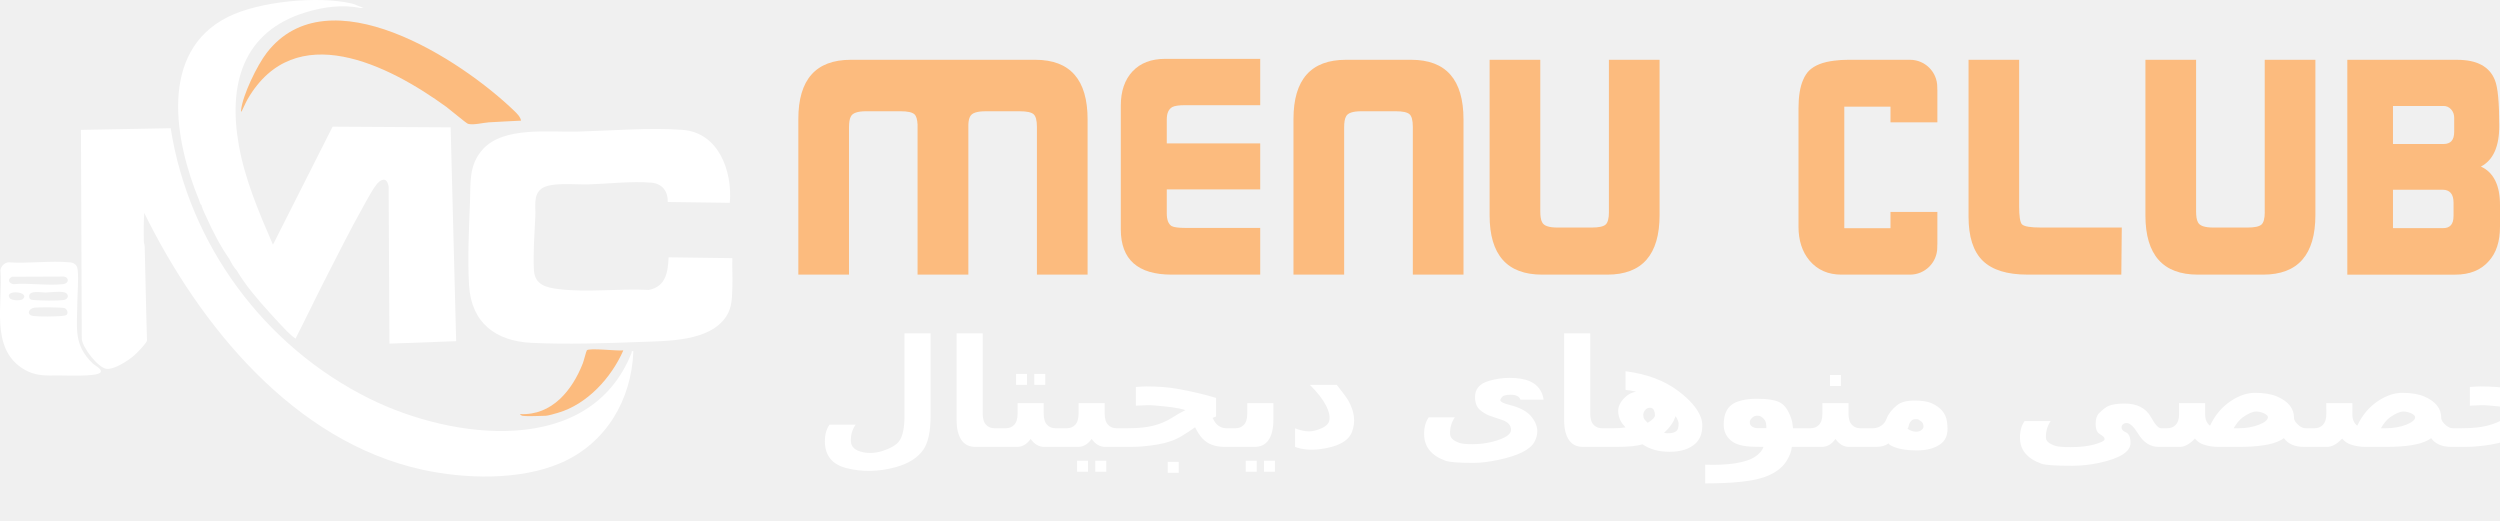
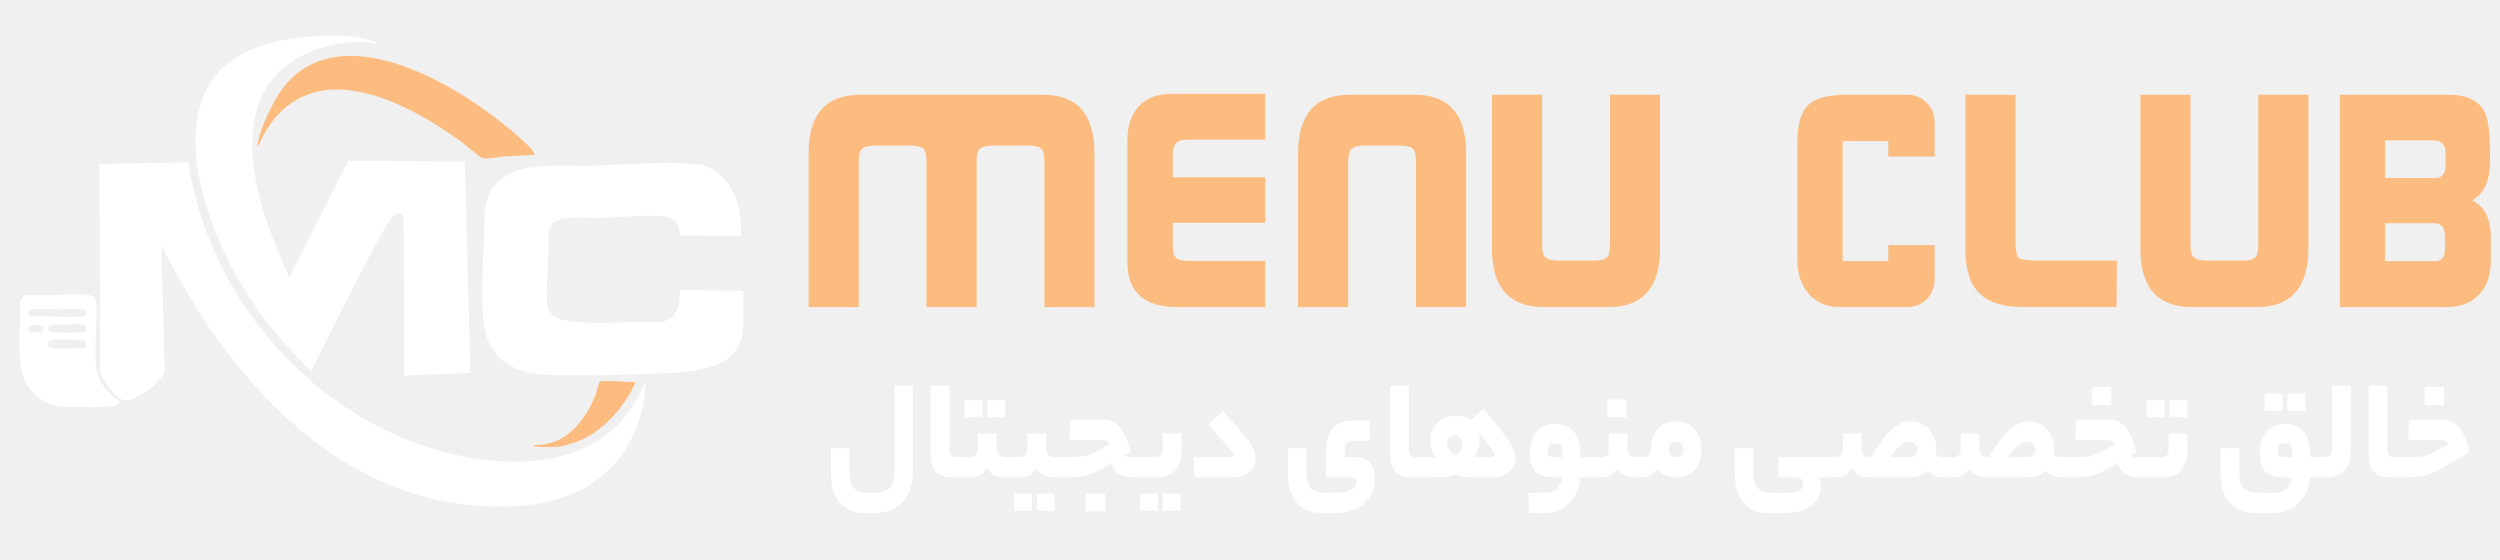
- <svg xmlns="http://www.w3.org/2000/svg" id="Layer_2" data-name="Layer 2" viewBox="0 0 1080 224.94">
+ <svg xmlns="http://www.w3.org/2000/svg" xmlns:xlink="http://www.w3.org/1999/xlink" version="1.1" viewBox="-8.47 418.82 1092.47 244.50">
  <defs>
-     <style>
-       .cls-1, .cls-2 {
-         fill: #fff;
-       }
- 
-       .cls-3 {
-         fill: #fcbb7e;
-       }
- 
-       .cls-2 {
-         font-family: YekanBakh-Heavy, 'Yekan Bakh';
-         font-size: 64.55px;
-         font-weight: 800;
-       }
-     </style>
+     <clipPath id="clip_1">
+       <path transform="matrix(1,0,0,-1,0,1080)" d="M0 1080H1080V0H0Z" />
+     </clipPath>
+     <clipPath id="clip_2">
+       <path transform="matrix(1,0,0,-1,0,1080)" d="M0 1080H1080V0H0Z" />
+     </clipPath>
+     <clipPath id="clip_3">
+       <path transform="matrix(1,0,0,-1,0,1080)" d="M0 1080H1080V0H0Z" />
+     </clipPath>
+     <clipPath id="clip_4">
+       <path transform="matrix(1,0,0,-1,0,1080)" d="M0 1080H1080V0H0Z" />
+     </clipPath>
+     <path id="font_5_151" d="M.599 .028C.599-.011 .593-.046 .581-.079 .57-.112 .553-.141 .531-.165 .509-.189 .482-.208 .451-.221 .42-.235 .385-.242 .346-.242H.28C.205-.242 .147-.219 .106-.173 .065-.127 .044-.064 .044 .016V.198H.17V.022C.17 .003 .172-.015 .176-.031 .18-.046 .187-.059 .197-.07 .206-.082 .219-.09 .235-.096 .252-.102 .272-.105 .297-.105H.341C.367-.105 .389-.101 .406-.094 .423-.087 .436-.078 .446-.065 .456-.053 .463-.039 .467-.023 .471-.007 .473 .01 .473 .028V.62H.599V.028Z" />
+     <path id="font_5_320" d="M.203 0C.184 0 .165 .002 .148 .007 .131 .012 .115 .021 .102 .033 .089 .045 .079 .061 .071 .08 .064 .1 .06 .125 .06 .154V.62H.187V.187C.187 .154 .202 .137 .231 .137H.258C.273 .137 .28 .115 .28 .071 .28 .024 .273 0 .258 0H.203Z" />
+     <path id="font_5_327" d="M0 0V0M.066 .137C.085 .137 .099 .141 .108 .15 .117 .16 .121 .174 .121 .193V.297H.248V.193C.248 .174 .254 .16 .266 .15 .278 .141 .294 .137 .313 .137H.335C.35 .137 .358 .115 .358 .071 .358 .024 .35 0 .335 0H.308C.283 0 .26 .004 .238 .011 .217 .019 .199 .036 .182 .061 .165 .036 .147 .019 .128 .011 .109 .004 .088 0 .066 0H0C-.009 0-.015 .005-.018 .016-.021 .028-.022 .044-.022 .066-.022 .091-.021 .11-.018 .12-.015 .131-.009 .137 0 .137H.066M.307 .407H.186V.523H.307V.407M.153 .407H.032V.523H.153V.407Z" />
+     <path id="font_5_302" d="M0 0V0M.066 .137C.085 .137 .099 .141 .108 .15 .117 .16 .121 .174 .121 .193V.297H.248V.193C.248 .174 .254 .16 .266 .15 .278 .141 .294 .137 .313 .137H.335C.35 .137 .358 .115 .358 .071 .358 .024 .35 0 .335 0H.308C.283 0 .26 .004 .238 .011 .217 .019 .199 .036 .182 .061 .165 .036 .147 .019 .128 .011 .109 .004 .088 0 .066 0H0C-.009 0-.015 .005-.018 .016-.021 .028-.022 .044-.022 .066-.022 .091-.021 .11-.018 .12-.015 .131-.009 .137 0 .137H.066M.307-.225H.186V-.109H.307V-.225M.153-.225H.032V-.109H.153V-.225Z" />
+     <path id="font_5_333" d="M0 0V0M.444 .147C.452 .142 .461 .139 .471 .138 .482 .137 .493 .137 .506 .137H.555C.564 .137 .569 .132 .572 .121 .575 .11 .577 .094 .577 .071 .577 .046 .575 .028 .572 .017 .569 .006 .564 0 .555 0H.501C.478 0 .459 .002 .443 .007 .427 .012 .413 .018 .402 .027 .391 .036 .381 .046 .374 .057 .367 .069 .361 .082 .356 .096L.286 .055C.267 .044 .248 .034 .23 .027 .212 .02 .193 .015 .173 .011 .153 .007 .131 .004 .108 .003 .085 .001 .058 0 .028 0H0C-.009 0-.015 .005-.018 .016-.021 .028-.022 .044-.022 .066-.022 .091-.021 .11-.018 .12-.015 .131-.009 .137 0 .137H.033C.058 .137 .08 .137 .1 .137 .119 .138 .137 .139 .153 .141 .17 .143 .185 .146 .199 .151 .214 .156 .228 .162 .243 .17L.341 .226C.337 .231 .333 .236 .33 .239 .327 .243 .323 .246 .318 .248 .313 .25 .308 .251 .301 .252 .294 .253 .286 .253 .275 .253H.071L.077 .391H.297C.316 .391 .335 .388 .354 .382 .372 .376 .389 .365 .405 .348 .421 .332 .436 .31 .449 .281 .463 .252 .475 .215 .484 .17L.444 .147M.314-.23H.182V-.109H.314V-.23Z" />
+     <path id="font_5_301" d="M0 0V0M.094 .137C.113 .137 .127 .141 .135 .15 .144 .16 .148 .174 .148 .193V.297H.275V.182C.275 .121 .26 .076 .231 .046 .202 .015 .16 0 .105 0H0C-.009 0-.015 .005-.018 .016-.021 .028-.022 .044-.022 .066-.022 .091-.021 .11-.018 .12-.015 .131-.009 .137 0 .137H.094M.269-.225H.148V-.109H.269V-.225M.115-.225H-.006V-.109H.115V-.225Z" />
+     <path id="font_5_135" d="M.396 .258C.415 .237 .428 .215 .438 .194 .447 .173 .451 .152 .451 .132 .451 .114 .448 .097 .441 .081 .435 .065 .426 .051 .413 .039 .4 .027 .383 .017 .364 .01 .345 .003 .322 0 .297 0H.038L.033 .137H.275C.292 .137 .301 .143 .301 .156 .301 .163 .298 .169 .291 .176L.132 .358 .231 .451 .396 .258Z" />
+     <path id="font_5_5" d="" />
+     <path id="font_5_199" d="M.044 0V0M.352-.105C.405-.105 .443-.098 .468-.085 .493-.072 .506-.055 .506-.033 .506-.011 .495 0 .473 0H.302V.204C.302 .23 .306 .254 .314 .276 .322 .298 .334 .317 .349 .333 .364 .35 .383 .362 .405 .371 .427 .38 .452 .385 .479 .385H.594L.599 .248H.479C.446 .248 .429 .231 .429 .198V.137H.495C.547 .137 .583 .124 .602 .098 .622 .072 .632 .036 .632-.011 .632-.044 .626-.075 .613-.103 .6-.131 .581-.155 .558-.176 .535-.197 .507-.213 .474-.225 .442-.236 .407-.242 .369-.242H.28C.205-.242 .147-.219 .106-.173 .065-.127 .044-.064 .044 .016V.198H.17V.022C.17 .003 .172-.015 .176-.031 .18-.046 .187-.059 .197-.07 .206-.082 .219-.09 .235-.096 .252-.102 .272-.105 .297-.105H.352Z" />
+     <path id="font_5_385" d="M.24 .286C.225 .286 .212 .281 .202 .271 .192 .261 .187 .248 .187 .231 .187 .218 .191 .203 .2 .188 .209 .173 .223 .159 .242 .148 .261 .159 .274 .173 .281 .188 .288 .203 .291 .218 .291 .231 .291 .248 .286 .261 .276 .271 .267 .281 .255 .286 .24 .286M0 0C-.009 0-.015 .005-.018 .016-.021 .028-.022 .044-.022 .066-.022 .091-.021 .11-.018 .12-.015 .131-.009 .137 0 .137H.11C.096 .156 .086 .176 .08 .195 .074 .214 .071 .234 .071 .253 .071 .275 .075 .296 .083 .316 .091 .336 .103 .353 .118 .368 .133 .384 .152 .396 .173 .404 .195 .413 .22 .418 .248 .418 .275 .418 .299 .413 .319 .404 .339 .395 .355 .382 .368 .367 .382 .352 .391 .334 .397 .315 .404 .296 .407 .277 .407 .258 .407 .233 .403 .211 .396 .191 .39 .172 .38 .154 .369 .137H.484C.501 .137 .51 .143 .51 .156 .51 .159 .509 .163 .507 .166 .506 .169 .502 .175 .497 .182L.341 .38 .435 .468 .594 .264C.614 .239 .628 .215 .636 .194 .645 .173 .649 .152 .649 .132 .649 .114 .646 .097 .639 .081 .633 .065 .624 .051 .611 .039 .598 .027 .581 .017 .562 .01 .543 .003 .52 0 .495 0H.385C.354 0 .327 .002 .303 .005 .28 .008 .261 .013 .248 .022 .238 .017 .226 .013 .212 .01 .199 .007 .185 .004 .171 .003 .156 .002 .142 .001 .128 .001 .115 0 .103 0 .094 0H0Z" />
+     <path id="font_5_387" d="M.143-.105C.188-.105 .22-.095 .239-.074 .258-.054 .27-.029 .273 0H.226C.191 0 .163 .004 .141 .011 .119 .018 .102 .029 .089 .044 .076 .059 .068 .076 .062 .097 .057 .118 .055 .143 .055 .17 .055 .196 .059 .221 .066 .244 .073 .268 .084 .289 .098 .306 .113 .323 .131 .337 .152 .348 .174 .358 .199 .363 .228 .363 .251 .363 .272 .359 .292 .352 .313 .345 .331 .333 .346 .317 .361 .301 .373 .28 .382 .254 .391 .228 .396 .196 .396 .159V.137H.468C.483 .137 .49 .115 .49 .071 .49 .024 .483 0 .468 0H.395C.393-.033 .386-.064 .374-.093 .362-.122 .345-.148 .324-.17 .303-.192 .278-.21 .248-.223 .218-.236 .185-.242 .148-.242H.05L.044-.105H.143M.176 .18C.176 .164 .179 .153 .186 .146 .194 .14 .207 .137 .226 .137H.275V.165C.275 .19 .271 .208 .262 .217 .254 .226 .241 .231 .224 .231 .192 .231 .176 .214 .176 .18Z" />
+     <path id="font_5_383" d="M0 0V0M.066 .137C.085 .137 .099 .141 .108 .15 .117 .16 .121 .174 .121 .193V.297H.248V.193C.248 .174 .254 .16 .266 .15 .278 .141 .294 .137 .313 .137H.335C.35 .137 .358 .115 .358 .071 .358 .024 .35 0 .335 0H.308C.283 0 .26 .004 .238 .011 .217 .019 .199 .036 .182 .061 .165 .036 .147 .019 .128 .011 .109 .004 .088 0 .066 0H0C-.009 0-.015 .005-.018 .016-.021 .028-.022 .044-.022 .066-.022 .091-.021 .11-.018 .12-.015 .131-.009 .137 0 .137H.066M.242 .407H.11V.528H.242V.407Z" />
+     <path id="font_5_379" d="M.005 .137C.025 .137 .041 .14 .053 .147 .065 .155 .071 .168 .071 .187V.198C.071 .224 .075 .248 .083 .27 .091 .293 .102 .312 .117 .328 .132 .344 .15 .357 .171 .366 .192 .375 .216 .38 .242 .38 .269 .38 .294 .375 .315 .366 .336 .357 .354 .344 .368 .327 .383 .311 .394 .291 .401 .268 .409 .245 .413 .22 .413 .193 .413 .132 .397 .084 .367 .05 .336 .017 .294 0 .242 0 .216 0 .191 .005 .167 .016 .142 .027 .124 .042 .113 .061 .1 .038 .084 .022 .064 .013 .044 .004 .024 0 .005 0H0C-.009 0-.015 .005-.018 .016-.021 .028-.022 .044-.022 .066-.022 .091-.021 .11-.018 .12-.015 .131-.009 .137 0 .137H.005M.291 .187C.291 .201 .288 .214 .281 .225 .274 .236 .261 .242 .242 .242 .223 .242 .21 .236 .203 .225 .196 .214 .193 .201 .193 .187 .193 .154 .209 .137 .242 .137 .275 .137 .291 .154 .291 .187Z" />
+     <path id="font_5_300" d="M.044 0V0M.374-.105C.4-.105 .421-.104 .438-.102 .456-.099 .469-.096 .479-.091 .489-.086 .496-.08 .5-.072 .504-.065 .506-.055 .506-.044 .506-.033 .503-.022 .496-.013 .49-.004 .479 0 .462 0H.335L.341 .137H.682C.697 .137 .704 .115 .704 .071 .704 .024 .697 0 .682 0H.605C.62-.01 .627-.032 .627-.066 .627-.084 .623-.103 .615-.124 .606-.145 .593-.164 .574-.181 .556-.198 .532-.213 .502-.225 .472-.236 .435-.242 .391-.242H.28C.205-.242 .147-.219 .106-.173 .065-.127 .044-.064 .044 .016V.198H.17V.022C.17 .003 .172-.015 .176-.031 .18-.046 .187-.059 .197-.07 .206-.082 .219-.09 .235-.096 .252-.102 .272-.105 .297-.105H.374Z" />
+     <path id="font_5_352" d="M.286 .137C.333 .22 .377 .281 .42 .32 .463 .36 .506 .38 .55 .38 .577 .38 .602 .375 .624 .365 .646 .356 .664 .342 .679 .325 .694 .308 .706 .287 .714 .263 .722 .24 .726 .214 .726 .187 .726 .174 .725 .161 .723 .148 .734 .143 .746 .139 .757 .138 .767 .137 .778 .137 .787 .137H.798C.813 .137 .82 .115 .82 .071 .82 .024 .813 0 .798 0H.787C.779 0 .77 0 .761 .001 .752 .001 .743 .002 .733 .005 .723 .008 .713 .012 .702 .018 .691 .024 .68 .032 .668 .043 .653 .03 .635 .019 .615 .011 .594 .004 .571 0 .544 0H.28C.255 0 .232 .004 .211 .011 .19 .019 .171 .036 .154 .061 .137 .036 .119 .019 .1 .011 .081 .004 .06 0 .038 0H0C-.009 0-.015 .005-.018 .016-.021 .028-.022 .044-.022 .066-.022 .091-.021 .11-.018 .12-.015 .131-.009 .137 0 .137H.038C.075 .137 .094 .156 .094 .193V.297H.22V.193C.22 .174 .226 .16 .238 .15 .251 .141 .267 .137 .286 .137M.599 .187C.599 .192 .598 .198 .596 .204 .594 .211 .59 .217 .585 .223 .581 .228 .574 .233 .566 .236 .559 .24 .55 .242 .539 .242 .522 .242 .504 .234 .484 .219 .464 .203 .44 .176 .413 .137H.55C.567 .137 .579 .142 .587 .151 .595 .161 .599 .173 .599 .187Z" />
+     <path id="font_5_339" d="M0 0V0M.444 .147C.452 .142 .461 .139 .471 .138 .482 .137 .493 .137 .506 .137H.555C.564 .137 .569 .132 .572 .121 .575 .11 .577 .094 .577 .071 .577 .046 .575 .028 .572 .017 .569 .006 .564 0 .555 0H.501C.478 0 .459 .002 .443 .007 .427 .012 .413 .018 .402 .027 .391 .036 .381 .046 .374 .057 .367 .069 .361 .082 .356 .096L.286 .055C.267 .044 .248 .034 .23 .027 .212 .02 .193 .015 .173 .011 .153 .007 .131 .004 .108 .003 .085 .001 .058 0 .028 0H0C-.009 0-.015 .005-.018 .016-.021 .028-.022 .044-.022 .066-.022 .091-.021 .11-.018 .12-.015 .131-.009 .137 0 .137H.033C.058 .137 .08 .137 .1 .137 .119 .138 .137 .139 .153 .141 .17 .143 .185 .146 .199 .151 .214 .156 .228 .162 .243 .17L.341 .226C.337 .231 .333 .236 .33 .239 .327 .243 .323 .246 .318 .248 .313 .25 .308 .251 .301 .252 .294 .253 .286 .253 .275 .253H.071L.077 .391H.297C.316 .391 .335 .388 .354 .382 .372 .376 .389 .365 .405 .348 .421 .332 .436 .31 .449 .281 .463 .252 .475 .215 .484 .17L.444 .147M.314 .49H.182V.611H.314V.49Z" />
+     <path id="font_5_326" d="M0 0V0M.094 .137C.113 .137 .127 .141 .135 .15 .144 .16 .148 .174 .148 .193V.297H.275V.182C.275 .121 .26 .076 .231 .046 .202 .015 .16 0 .105 0H0C-.009 0-.015 .005-.018 .016-.021 .028-.022 .044-.022 .066-.022 .091-.021 .11-.018 .12-.015 .131-.009 .137 0 .137H.094M.274 .407H.153V.523H.274V.407M.12 .407H-.001V.523H.12V.407Z" />
+     <path id="font_5_371" d="M.648 0C.646-.033 .639-.064 .627-.093 .615-.122 .598-.148 .577-.17 .557-.192 .531-.21 .501-.223 .472-.236 .439-.242 .402-.242H.28C.205-.242 .147-.219 .106-.173 .065-.127 .044-.064 .044 .016V.198H.17V.022C.17 .003 .172-.015 .176-.031 .18-.046 .187-.059 .197-.07 .206-.082 .219-.09 .235-.096 .252-.102 .272-.105 .297-.105H.396C.441-.105 .473-.095 .492-.074 .511-.054 .523-.029 .526 0H.479C.444 0 .416 .004 .394 .011 .372 .018 .355 .029 .342 .044 .329 .059 .32 .076 .315 .097 .31 .118 .308 .143 .308 .17 .308 .196 .312 .221 .319 .244 .326 .268 .337 .289 .352 .306 .366 .323 .384 .337 .406 .348 .427 .358 .452 .363 .481 .363 .504 .363 .525 .359 .546 .352 .566 .345 .584 .333 .599 .317 .614 .301 .626 .28 .635 .254 .645 .228 .649 .196 .649 .159V.137H.721C.736 .137 .743 .115 .743 .071 .743 .024 .736 0 .721 0H.648M.429 .18C.429 .164 .433 .153 .439 .146 .446 .14 .46 .137 .479 .137H.528V.165C.528 .19 .524 .208 .516 .217 .507 .226 .494 .231 .477 .231 .445 .231 .429 .214 .429 .18M.616 .451H.495V.567H.616V.451M.462 .451H.341V.567H.462V.451Z" />
+     <path id="font_5_376" d="M.022 .137C.041 .137 .055 .141 .064 .15 .073 .16 .077 .174 .077 .193V.62H.204V.182C.204 .121 .189 .076 .16 .046 .131 .015 .088 0 .033 0H0C-.009 0-.015 .005-.018 .016-.021 .028-.022 .044-.022 .066-.022 .091-.021 .11-.018 .12-.015 .131-.009 .137 0 .137H.022Z" />
+     <path id="font_5_338" d="M0 0V0M.286 .055C.267 .044 .248 .034 .23 .027 .212 .02 .193 .015 .173 .011 .153 .007 .131 .004 .108 .003 .085 .001 .058 0 .028 0H0C-.009 0-.015 .005-.018 .016-.021 .028-.022 .044-.022 .066-.022 .091-.021 .11-.018 .12-.015 .131-.009 .137 0 .137H.033C.058 .137 .08 .137 .1 .137 .119 .138 .137 .139 .153 .141 .17 .143 .185 .146 .199 .151 .214 .156 .228 .162 .243 .17L.341 .226C.337 .231 .333 .236 .33 .239 .327 .243 .323 .246 .318 .248 .313 .25 .308 .251 .301 .252 .294 .253 .286 .253 .275 .253H.071L.077 .391H.297C.316 .391 .335 .388 .354 .382 .372 .376 .389 .365 .405 .348 .421 .332 .436 .31 .449 .281 .463 .252 .475 .215 .484 .17L.286 .055M.314 .49H.182V.611H.314V.49Z" />
  </defs>
-   <g id="Layer_1-2" data-name="Layer 1">
-     <g>
-       <g>
-         <path class="cls-1" d="M197.06,147.39l-28.82,1.06-.35-67.91c-.51-2.52-1.57-3.87-3.97-2.14-2.06,1.49-5.53,8.24-6.96,10.78-5.59,9.91-10.86,20.5-16.07,30.65-4.49,8.77-8.73,17.68-13.21,26.45-2.77-1.91-4.93-4.48-7.24-6.88-1.26-1.32-2.72-2.95-3.98-4.35-5.09-5.64-10.21-11.51-14.12-18.1-1.38-1.48-2.36-3.28-3.26-5.07-3.72-5.24-7.15-11.89-9.78-17.75-.84-1.86-1.52-3.09-2.17-5.07-.04-.11.03-.25,0-.36-.78-.54-.79-1.45-1.09-2.17-10.57-25.53-17.59-64.1,12.3-79.15C111.89.56,137.38-1.88,152.03,1.52c1.54.36,3.32,1.5,4.98,1.72l-1.15.25c-7.91-1.65-16.09-.5-23.75,1.82-27.39,8.31-33.57,31.29-28.94,57.39,2.65,14.98,8.76,29.16,14.74,43.02l25.77-51,51,.3,2.38,92.37Z" />
-         <path class="cls-1" d="M73.73,55.38c7.91,50.32,40.53,94.41,86.06,116.92,35.63,17.62,94.99,25.49,113.02-19.79.22-.55-.21-.98.81-.79-.8,21-11.75,39.74-31.26,48.23-17.62,7.66-41.41,7.01-59.93,2.95-55.46-12.15-96.23-62.32-120.12-110.93-.25,4.02-.28,8.11-.19,12.14.02.86.37,1.65.39,2.51.37,13.5.56,26.97,1,40.5-.28,1.23-4.38,5.43-5.53,6.42-2.58,2.23-8.54,6.17-11.97,5.8-3.55-.39-10.32-9.05-10.68-12.87l-.36-90.36,38.75-.72Z" />
-         <path class="cls-1" d="M315.27,87.62l-26.8-.36c.12-4.59-2.34-7.92-7.05-8.34-8.36-.75-18.99.51-27.52.75-5.15.15-15.97-1.1-19.93,1.8-3.71,2.71-2.51,7.76-2.7,11.78-.34,7.23-1.02,16.33-.61,23.47.36,6.36,5.32,7.5,10.6,8.16,12.45,1.56,26.41-.3,39.04.37,7.38-1.47,8.22-7.66,8.55-14.09l27.52.36c-.13,4.16.17,8.35.01,12.51-.17,4.62-.06,8.64-2.61,12.6-7.08,10.96-25.52,10.65-37.07,11.09-15.05.58-32.05,1.11-47.08.39-15.52-.74-26-8.67-26.98-24.81-.69-11.31-.05-24.5.39-35.85.33-8.53-.63-16.16,5.59-23.01,8.97-9.88,28.61-7.26,40.94-7.59,14.42-.38,30.96-1.81,45.27-.75,15.68,1.16,21.62,17.89,20.45,31.52Z" />
-         <path class="cls-3" d="M225.1,52.12c-4.64.27-9.3.42-13.94.73-2.47.16-6.69,1.3-8.98.64-.75-.22-7.86-6.22-9.35-7.31-24.86-18.03-65.37-38.67-85.85-3.36-.9,1.55-1.57,3.27-2.39,4.86-.43.83-.54.76-.45-.09.67-6.53,7.01-19.49,11.09-24.77,26.55-34.39,83.85,2.81,106.98,25.13,1.17,1.13,2.56,2.5,2.89,4.17Z" />
-         <path class="cls-1" d="M43.22,161.04c-1.8,1.69-14.42,1.16-17.49,1.16-5.83,0-10.28.47-15.63-2.81C-4.47,150.45,1.38,130.93.2,116.76c.13-1.67,1.74-3.3,3.44-3.44,8.52.61,18.07-.78,26.46,0,1.9.17,3.2,1.07,3.43,3.09.51,4.34-.12,10.39-.14,14.92-.07,10.49-1.7,17.59,6.65,25.66,1.06,1.02,4.69,2.66,3.18,4.07ZM5.18,119.56c-2.11,1.05-1.45,2.86.63,3.2,6.77-.61,14.77.75,21.39-.01,2.78-.32,2.68-2.98.37-3.28l-22.39.09ZM12.98,129.17c.41.41,1.32.42,1.89.46,2.8.24,10.04.37,12.67-.04,1.65-.25,2.39-1.77,1.13-2.89-1.33-1.18-7.01-.37-9.09-.32-1.64.04-6.99-1.14-6.99,1.61,0,.36.15.93.4,1.18ZM9.9,129.17c3.28-3.24-8.18-4.23-5.73-.44.79,1.23,4.92,1.24,5.73.44ZM28.73,136.05c.86-.73.3-2.43-.72-2.9-.98-.45-11.51-.47-13.11-.24-2.7.38-3.6,3.24-.39,3.61,2.89.33,8.99.24,11.97,0,.53-.04,1.91-.18,2.25-.46Z" />
-         <path class="cls-3" d="M225.64,179.6c-.15-.02-1.04-.36-.9-.72,13.75.68,22.53-10.34,27.07-22,.41-1.04,1.41-5.13,1.71-5.53.86-1.16,13.51.37,15.76.01-5.17,11.81-15.58,23.28-28.25,26.98-1.08.32-4.37,1.27-5.25,1.27-2.97,0-7.38.38-10.14,0Z" />
-         <path class="cls-1" d="M116.46,135.05c1.26,1.4,2.72,3.03,3.98,4.35l-3.98-4.35Z" />
-       </g>
-       <g>
-         <path class="cls-3" d="M489.23,30.85c-3.36,3.63-5.04,8.54-5.04,14.74v53.5c0,13.03,7.33,19.55,21.98,19.55h38.24v-20.18h-32.3c-2.92,0-4.9-.26-5.95-.78-1.41-.89-2.11-2.71-2.11-5.47v-10.4h40.36v-19.87h-40.36v-10.4c0-2.66.81-4.43,2.43-5.32,1.04-.52,2.87-.78,5.47-.78h32.46v-20.02h-40.98c-6.1,0-10.83,1.81-14.19,5.44Z" />
-         <path class="cls-3" d="M695.06,91.58c0,2.81-.49,4.64-1.47,5.47-.98.83-2.96,1.25-5.95,1.25h-14.83c-3.74,0-5.95-.78-6.63-2.33-.52-.92-.78-2.5-.78-4.74V25.83h-21.89v67.21c0,17.07,7.56,25.6,22.67,25.6h28.18c15.05,0,22.58-8.59,22.58-25.77V25.83h-21.89v65.75Z" />
-         <path class="cls-3" d="M609.63,25.83h-28.18c-15.11,0-22.67,8.53-22.67,25.6v67.21h21.89v-63.51c0-2.24.26-3.82.78-4.74.69-1.55,2.9-2.33,6.64-2.33h14.83c2.99,0,4.97.42,5.95,1.25.98.83,1.47,2.66,1.47,5.47v63.85h21.89V51.6c0-17.18-7.53-25.77-22.58-25.77Z" />
-         <path class="cls-3" d="M447.23,25.83h-79.68c-15.11,0-22.67,8.53-22.67,25.6v67.21h21.89v-63.51c0-2.24.26-3.82.78-4.74.69-1.55,2.9-2.33,6.64-2.33h14.83c2.99,0,4.97.42,5.95,1.25.86.73,1.32,2.27,1.42,4.53v64.8h21.94V53.69c.09-1.48.33-2.59.73-3.29.69-1.55,2.9-2.33,6.64-2.33h14.83c2.99,0,4.97.42,5.95,1.25.98.83,1.47,2.66,1.47,5.47v63.85h21.89V51.6c0-17.18-7.53-25.77-22.58-25.77Z" />
-         <path class="cls-3" d="M836.9,37.59c0-6.49-5.27-11.76-11.76-11.76h-26.61c-2.19,0-4.22.12-6.04.37-4.91.57-8.52,1.99-10.83,4.18-1.09,1.05-1.99,2.43-2.72,4.14-1.34,3.08-1.99,7.18-1.99,12.33v51.11c0,5.88,1.58,10.79,4.75,14.6,3.45,4.06,8.03,6.08,13.79,6.08h29.65c6.49,0,11.76-5.27,11.76-11.76v-.69c.04-.24.04-.45.04-.69v-13.95h-20.24v7.02h-19.96v-52.48h19.96v6.77h20.24v-13.99c0-.2,0-.45-.04-.65v-.61Z" />
-         <path class="cls-3" d="M873.49,96.93c-.81-.85-1.22-3.49-1.22-7.83V25.82h-21.86v67.74c0,8.72,2.03,15.09,6.17,19.11,4.1,3.98,10.51,5.96,19.23,5.96h40.6l.2-20.33h-34.84c-4.58,0-7.34-.45-8.27-1.38Z" />
-         <path class="cls-3" d="M978.38,91.58c0,2.81-.49,4.64-1.47,5.47-.98.83-2.96,1.25-5.95,1.25h-14.83c-3.74,0-5.95-.78-6.64-2.33-.52-.92-.78-2.5-.78-4.74V25.83h-21.89v67.21c0,17.07,7.56,25.6,22.67,25.6h28.18c15.05,0,22.58-8.59,22.58-25.77V25.83h-21.89v65.75Z" />
-         <path class="cls-3" d="M1071.77,71.95c5.27-2.76,7.91-8.6,7.91-17.52,0-10.14-.61-16.71-1.87-19.79-2.31-5.88-7.75-8.8-16.27-8.8h-47.5v92.81h46.57c6.25,0,11.07-1.91,14.48-5.76,3.29-3.57,4.91-8.56,4.91-14.93v-9.45c0-8.48-2.76-14.04-8.23-16.55ZM1059.92,93.4c0,3.45-1.5,5.15-4.46,5.15h-21.7v-16.59h21.42c3.16,0,4.75,1.87,4.75,5.6v5.84ZM1060.2,57.06c0,3.41-1.5,5.15-4.58,5.15h-21.86v-16.43h21.86c1.3,0,2.39.49,3.29,1.5.89,1.01,1.3,2.23,1.3,3.61v6.17Z" />
-       </g>
-       <text class="cls-2" transform="translate(351.82 193.06)">
-         <tspan x="0" y="0">خالق تخصصی منوهای دیجیتال</tspan>
-       </text>
+   <g>
+     <g clip-path="url(#clip_1)">
+       <path transform="matrix(1,0,0,-1,197.0601,581.7772)" d="M0 0-28.82-1.06-29.17 66.85C-29.68 69.37-30.74 70.72-33.14 68.99-35.2 67.5-38.67 60.75-40.1 58.21-45.69 48.3-50.96 37.71-56.17 27.56-60.66 18.79-64.9 9.88-69.38 1.11-72.15 3.02-74.31 5.59-76.62 7.99-77.88 9.31-79.34 10.94-80.6 12.34-85.69 17.98-90.81 23.85-94.72 30.44-96.1 31.92-97.08 33.72-97.98 35.51-101.7 40.75-105.13 47.4-107.76 53.26-108.6 55.12-109.28 56.35-109.93 58.33-109.97 58.44-109.9 58.58-109.93 58.69-110.71 59.23-110.72 60.14-111.02 60.86-121.59 86.39-128.61 124.96-98.72 140.01-85.17 146.83-59.68 149.27-45.03 145.87-43.49 145.51-41.71 144.37-40.05 144.15L-41.2 143.9C-49.11 145.55-57.29 144.4-64.95 142.08-92.34 133.77-98.52 110.79-93.89 84.69-91.24 69.71-85.13 55.53-79.15 41.67L-53.38 92.67-2.38 92.37Z" fill="#ffffff" />
+       <path transform="matrix(1,0,0,-1,73.7276,489.7676)" d="M0 0C7.91-50.321 40.529-94.406 86.058-116.92 121.683-134.537 181.05-142.412 199.081-97.126 199.3-96.575 198.871-96.147 199.896-96.332 199.095-117.331 188.147-136.075 168.636-144.557 151.017-152.216 127.228-151.564 108.706-147.506 53.245-135.357 12.479-85.187-11.41-36.579-11.656-40.597-11.694-44.692-11.605-48.724-11.586-49.58-11.236-50.372-11.213-51.229-10.842-64.732-10.651-78.202-10.217-91.727-10.495-92.955-14.601-97.159-15.745-98.15-18.322-100.381-24.289-104.322-27.711-103.947-31.264-103.558-38.035-94.897-38.389-91.08L-38.752-.724Z" fill="#ffffff" />
+       <path transform="matrix(1,0,0,-1,315.2727,522.0014)" d="M0 0-26.801 .363C-26.684 4.956-29.144 8.286-33.847 8.708-42.211 9.457-52.835 8.202-61.369 7.954-66.52 7.804-77.338 9.055-81.3 6.157-85.008 3.444-83.813-1.603-84.002-5.626-84.342-12.853-85.018-21.956-84.616-29.098-84.258-35.457-79.299-36.594-74.015-37.254-61.561-38.81-47.606-36.957-34.98-37.629-27.599-36.163-26.764-29.973-26.434-23.54L1.086-23.897C.955-28.053 1.252-32.251 1.099-36.408 .931-41.024 1.042-45.048-1.515-49.003-8.599-59.96-27.039-59.65-38.584-60.098-53.631-60.681-70.635-61.21-85.664-60.492-101.188-59.75-111.661-51.822-112.641-35.684-113.328-24.371-112.691-11.187-112.249 .168-111.917 8.699-112.877 16.328-106.655 23.182-97.682 33.065-78.049 30.443-65.715 30.768-51.296 31.148-34.756 32.581-20.447 31.523-4.77 30.364 1.168 13.635 0 0" fill="#ffffff" />
+       <path transform="matrix(1,0,0,-1,225.0972,486.5083)" d="M0 0C-4.636-.269-9.301-.423-13.937-.73-16.409-.894-20.63-2.03-22.916-1.373-23.664-1.158-30.773 4.85-32.267 5.934-57.13 23.967-97.641 44.608-118.116 9.295-119.016 7.743-119.684 6.028-120.502 4.432-120.928 3.602-121.041 3.676-120.954 4.52-120.283 11.05-113.946 24.011-109.869 29.294-83.32 63.687-26.017 26.479-2.891 4.167-1.721 3.039-.33 1.668 0 0" fill="#fcbb7f" />
    </g>
+     <g clip-path="url(#clip_2)">
+       <path transform="matrix(1,0,0,-1,28.7277,570.437)" d="M0 0C.857 .729 .304 2.431-.717 2.903-1.699 3.357-12.226 3.37-13.824 3.147-16.525 2.772-17.422-.089-14.217-.458-11.324-.79-5.23-.699-2.248-.465-1.715-.423-.338-.287 0 0M-18.828 6.88C-15.546 10.121-27.006 11.11-24.561 7.32-23.77 6.093-19.643 6.075-18.828 6.88M-15.751 6.879C-15.34 6.473-14.432 6.464-13.864 6.415-11.063 6.174-3.823 6.05-1.198 6.454 .456 6.709 1.192 8.224-.067 9.349-1.392 10.533-7.076 9.719-9.158 9.672-10.793 9.635-16.152 10.813-16.151 8.059-16.151 7.698-16.003 7.129-15.751 6.879M-23.55 16.493C-25.657 15.444-24.998 13.633-22.921 13.291-16.148 13.902-8.146 12.539-1.529 13.304 1.251 13.625 1.155 16.284-1.157 16.586ZM14.49-24.99C12.687-26.678 .073-26.146-2.999-26.148-8.829-26.151-13.282-26.613-18.626-23.336-33.194-14.401-27.348 5.124-28.523 19.294-28.388 20.965-26.782 22.591-25.083 22.734-16.565 22.125-7.011 23.515 1.379 22.743 3.274 22.569 4.574 21.67 4.81 19.656 5.318 15.316 4.694 9.263 4.665 4.739 4.598-5.756 2.961-12.851 11.311-20.921 12.369-21.944 16-23.577 14.49-24.99" fill="#ffffff" />
+     </g>
+     <g clip-path="url(#clip_3)">
+       <path transform="matrix(1,0,0,-1,225.6423,613.982)" d="M0 0C-.148 .021-1.036 .356-.904 .721 12.843 .043 21.622 11.057 26.163 22.725 26.569 23.768 27.577 27.854 27.875 28.256 28.737 29.417 41.383 27.883 43.636 28.245 38.461 16.439 28.052 4.967 15.389 1.269 14.305 .952 11.018 0 10.14 0 7.165 0 2.755-.384 0 0" fill="#fcbb7f" />
+       <path transform="matrix(1,0,0,-1,116.4584,569.4394)" d="M0 0C1.259-1.398 2.72-3.029 3.983-4.346Z" fill="#ffffff" />
+       <path transform="matrix(1,0,0,-1,489.2275,465.2371)" d="M0 0C-3.361-3.625-5.043-8.539-5.043-14.742V-68.238C-5.043-81.273 2.282-87.791 16.933-87.791H55.178V-67.612H22.878C19.956-67.612 17.976-67.352 16.933-66.83 15.524-65.944 14.82-64.12 14.82-61.356V-50.954H55.178V-31.088H14.82V-20.686C14.82-18.028 15.628-16.256 17.246-15.368 18.288-14.847 20.114-14.586 22.72-14.586H55.178V5.436H14.194C8.094 5.436 3.364 3.623 0 0" fill="#fcbb7f" />
+       <path transform="matrix(1,0,0,-1,695.0602,525.9696)" d="M0 0C0-2.814-.487-4.641-1.466-5.472-2.444-6.306-4.425-6.722-7.412-6.722H-22.239C-25.974-6.722-28.185-5.946-28.874-4.395-29.393-3.476-29.651-1.895-29.651 .345V65.754H-51.544V-1.458C-51.544-18.524-43.987-27.059-28.874-27.059H-.689C14.364-27.059 21.894-18.468 21.894-1.286V65.754H0Z" fill="#fcbb7f" />
+       <path transform="matrix(1,0,0,-1,609.633,460.2151)" d="M0 0H-28.185C-43.297 0-50.856-8.535-50.856-25.6V-92.813H-28.961V-29.306C-28.961-27.066-28.704-25.485-28.185-24.566-27.496-23.015-25.285-22.239-21.549-22.239H-6.722C-3.735-22.239-1.755-22.655-.776-23.489 .202-24.32 .689-26.147 .689-28.961V-92.813H22.584V-25.772C22.584-8.59 15.053 0 0 0" fill="#fcbb7f" />
+       <path transform="matrix(1,0,0,-1,447.2279,460.2151)" d="M0 0H-21.038-28.185-79.685C-94.797 0-102.355-8.535-102.355-25.6V-92.813H-80.461V-29.306C-80.461-27.066-80.204-25.485-79.685-24.566-78.995-23.015-76.785-22.239-73.049-22.239H-58.222C-55.235-22.239-53.255-22.655-52.276-23.489-51.418-24.219-50.96-25.76-50.855-28.017V-92.813H-50.811-28.961-28.916V-27.861C-28.824-26.376-28.583-25.272-28.185-24.566-27.495-23.015-25.285-22.239-21.549-22.239H-6.722C-3.735-22.239-1.754-22.655-.776-23.489 .203-24.32 .69-26.147 .69-28.961V-92.813H22.584V-25.772C22.584-8.59 15.053 0 0 0" fill="#fcbb7f" />
+       <path transform="matrix(1,0,0,-1,836.9008,471.9725)" d="M0 0C0 6.49-5.273 11.764-11.764 11.764H-12.981-20.201-38.374C-40.564 11.764-42.592 11.642-44.418 11.398-49.326 10.831-52.936 9.411-55.249 7.221-56.343 6.166-57.236 4.787-57.966 3.083-59.305 0-59.953-4.097-59.953-9.248V-60.359C-59.953-66.241-58.372-71.149-55.208-74.962-51.76-79.018-47.176-81.047-41.416-81.047H-11.764C-5.273-81.047 0-75.773 0-69.283V-68.594C.04-68.35 .04-68.147 .04-67.904V-53.95H-20.201V-60.967H-40.159V-8.484H-20.201V-15.252H.04V-1.257C.04-1.055 .04-.811 0-.608Z" fill="#fcbb7f" />
+       <path transform="matrix(1,0,0,-1,873.4893,531.3126)" d="M0 0C-.811 .852-1.216 3.488-1.216 7.829V71.104H-23.081V3.362C-23.081-5.359-21.053-11.728-16.915-15.744-12.818-19.719-6.409-21.706 2.312-21.706H29.409 42.917L43.12-1.379H8.275C3.692-1.379 .933-.933 0 0" fill="#fcbb7f" />
+       <path transform="matrix(1,0,0,-1,978.3814,525.9696)" d="M0 0C0-2.814-.487-4.641-1.466-5.472-2.444-6.306-4.425-6.722-7.412-6.722H-22.239C-25.974-6.722-28.185-5.946-28.874-4.395-29.393-3.476-29.651-1.895-29.651 .345V65.754H-51.545V-1.458C-51.545-18.524-43.987-27.059-28.874-27.059H-.69C14.364-27.059 21.894-18.468 21.894-1.286V65.754H0Z" fill="#fcbb7f" />
+     </g>
+     <g clip-path="url(#clip_4)">
+       <path transform="matrix(1,0,0,-1,1060.205,491.4431)" d="M0 0C0-3.408-1.5-5.152-4.583-5.152H-26.447V11.277H-4.583C-3.286 11.277-2.19 10.79-1.298 9.776-.405 8.762 0 7.545 0 6.166ZM-.283-36.345C-.283-39.793-1.785-41.497-4.746-41.497H-26.447V-24.906H-5.03C-1.865-24.906-.283-26.772-.283-30.504ZM11.561-14.887C16.835-12.129 19.471-6.287 19.471 2.637 19.471 12.778 18.863 19.349 17.605 22.432 15.293 28.313 9.857 31.234 1.339 31.234H-46.161V-61.576H.406C6.653-61.576 11.48-59.67 14.888-55.816 18.173-52.246 19.796-47.257 19.796-40.889V-31.437C19.796-22.959 17.037-17.402 11.561-14.887" fill="#fcbb7f" />
+     </g>
+     <use data-text="ل" xlink:href="#font_5_151" transform="matrix(64.5456,0,0,-64.5456,351.8203,627.4404)" fill="#ffffff" />
+     <use data-text="ﺎ" xlink:href="#font_5_320" transform="matrix(64.5456,0,0,-64.5456,394.3559,627.4404)" fill="#ffffff" />
+     <use data-text="ﺘ" xlink:href="#font_5_327" transform="matrix(64.5456,0,0,-64.5456,411.0086,627.4404)" fill="#ffffff" />
+     <use data-text="ﯿ" xlink:href="#font_5_302" transform="matrix(64.5456,0,0,-64.5456,432.6314,627.4404)" fill="#ffffff" />
+     <use data-text="ﺠ" xlink:href="#font_5_333" transform="matrix(64.5456,0,0,-64.5456,454.2542,627.4404)" fill="#ffffff" />
+     <use data-text="ﯾ" xlink:href="#font_5_301" transform="matrix(64.5456,0,0,-64.5456,490.077,627.4404)" fill="#ffffff" />
+     <use data-text="د" xlink:href="#font_5_135" transform="matrix(64.5456,0,0,-64.5456,511.0543,627.4404)" fill="#ffffff" />
+     <use data-text=" " xlink:href="#font_5_5" transform="matrix(64.5456,0,0,-64.5456,543.0044,627.4404)" fill="#ffffff" />
+     <use data-text="ی" xlink:href="#font_5_199" transform="matrix(64.5456,0,0,-64.5456,551.5244,627.4404)" fill="#ffffff" />
+     <use data-text="ﺎ" xlink:href="#font_5_320" transform="matrix(64.5456,0,0,-64.5456,595.1572,627.4404)" fill="#ffffff" />
+     <use data-text="ﻫ" xlink:href="#font_5_385" transform="matrix(64.5456,0,0,-64.5456,611.81,627.4404)" fill="#ffffff" />
+     <use data-text="ﻮ" xlink:href="#font_5_387" transform="matrix(64.5456,0,0,-64.5456,656.5401,627.4404)" fill="#ffffff" />
+     <use data-text="ﻨ" xlink:href="#font_5_383" transform="matrix(64.5456,0,0,-64.5456,686.7475,627.4404)" fill="#ffffff" />
+     <use data-text="ﻣ" xlink:href="#font_5_379" transform="matrix(64.5456,0,0,-64.5456,708.3703,627.4404)" fill="#ffffff" />
+     <use data-text=" " xlink:href="#font_5_5" transform="matrix(64.5456,0,0,-64.5456,738.2549,627.4404)" fill="#ffffff" />
+     <use data-text="ﯽ" xlink:href="#font_5_300" transform="matrix(64.5456,0,0,-64.5456,746.7749,627.4404)" fill="#ffffff" />
+     <use data-text="ﺼ" xlink:href="#font_5_352" transform="matrix(64.5456,0,0,-64.5456,790.795,627.4404)" fill="#ffffff" />
+     <use data-text="ﺼ" xlink:href="#font_5_352" transform="matrix(64.5456,0,0,-64.5456,842.3024,627.4404)" fill="#ffffff" />
+     <use data-text="ﺨ" xlink:href="#font_5_339" transform="matrix(64.5456,0,0,-64.5456,893.8098,627.4404)" fill="#ffffff" />
+     <use data-text="ﺗ" xlink:href="#font_5_326" transform="matrix(64.5456,0,0,-64.5456,929.6326,627.4404)" fill="#ffffff" />
+     <use data-text=" " xlink:href="#font_5_5" transform="matrix(64.5456,0,0,-64.5456,950.6099,627.4404)" fill="#ffffff" />
+     <use data-text="ﻖ" xlink:href="#font_5_371" transform="matrix(64.5456,0,0,-64.5456,959.1299,627.4404)" fill="#ffffff" />
+     <use data-text="ﻟ" xlink:href="#font_5_376" transform="matrix(64.5456,0,0,-64.5456,1005.667,627.4404)" fill="#ffffff" />
+     <use data-text="ﺎ" xlink:href="#font_5_320" transform="matrix(64.5456,0,0,-64.5456,1022.707,627.4404)" fill="#ffffff" />
+     <use data-text="ﺧ" xlink:href="#font_5_338" transform="matrix(64.5456,0,0,-64.5456,1039.36,627.4404)" fill="#ffffff" />
  </g>
</svg>
